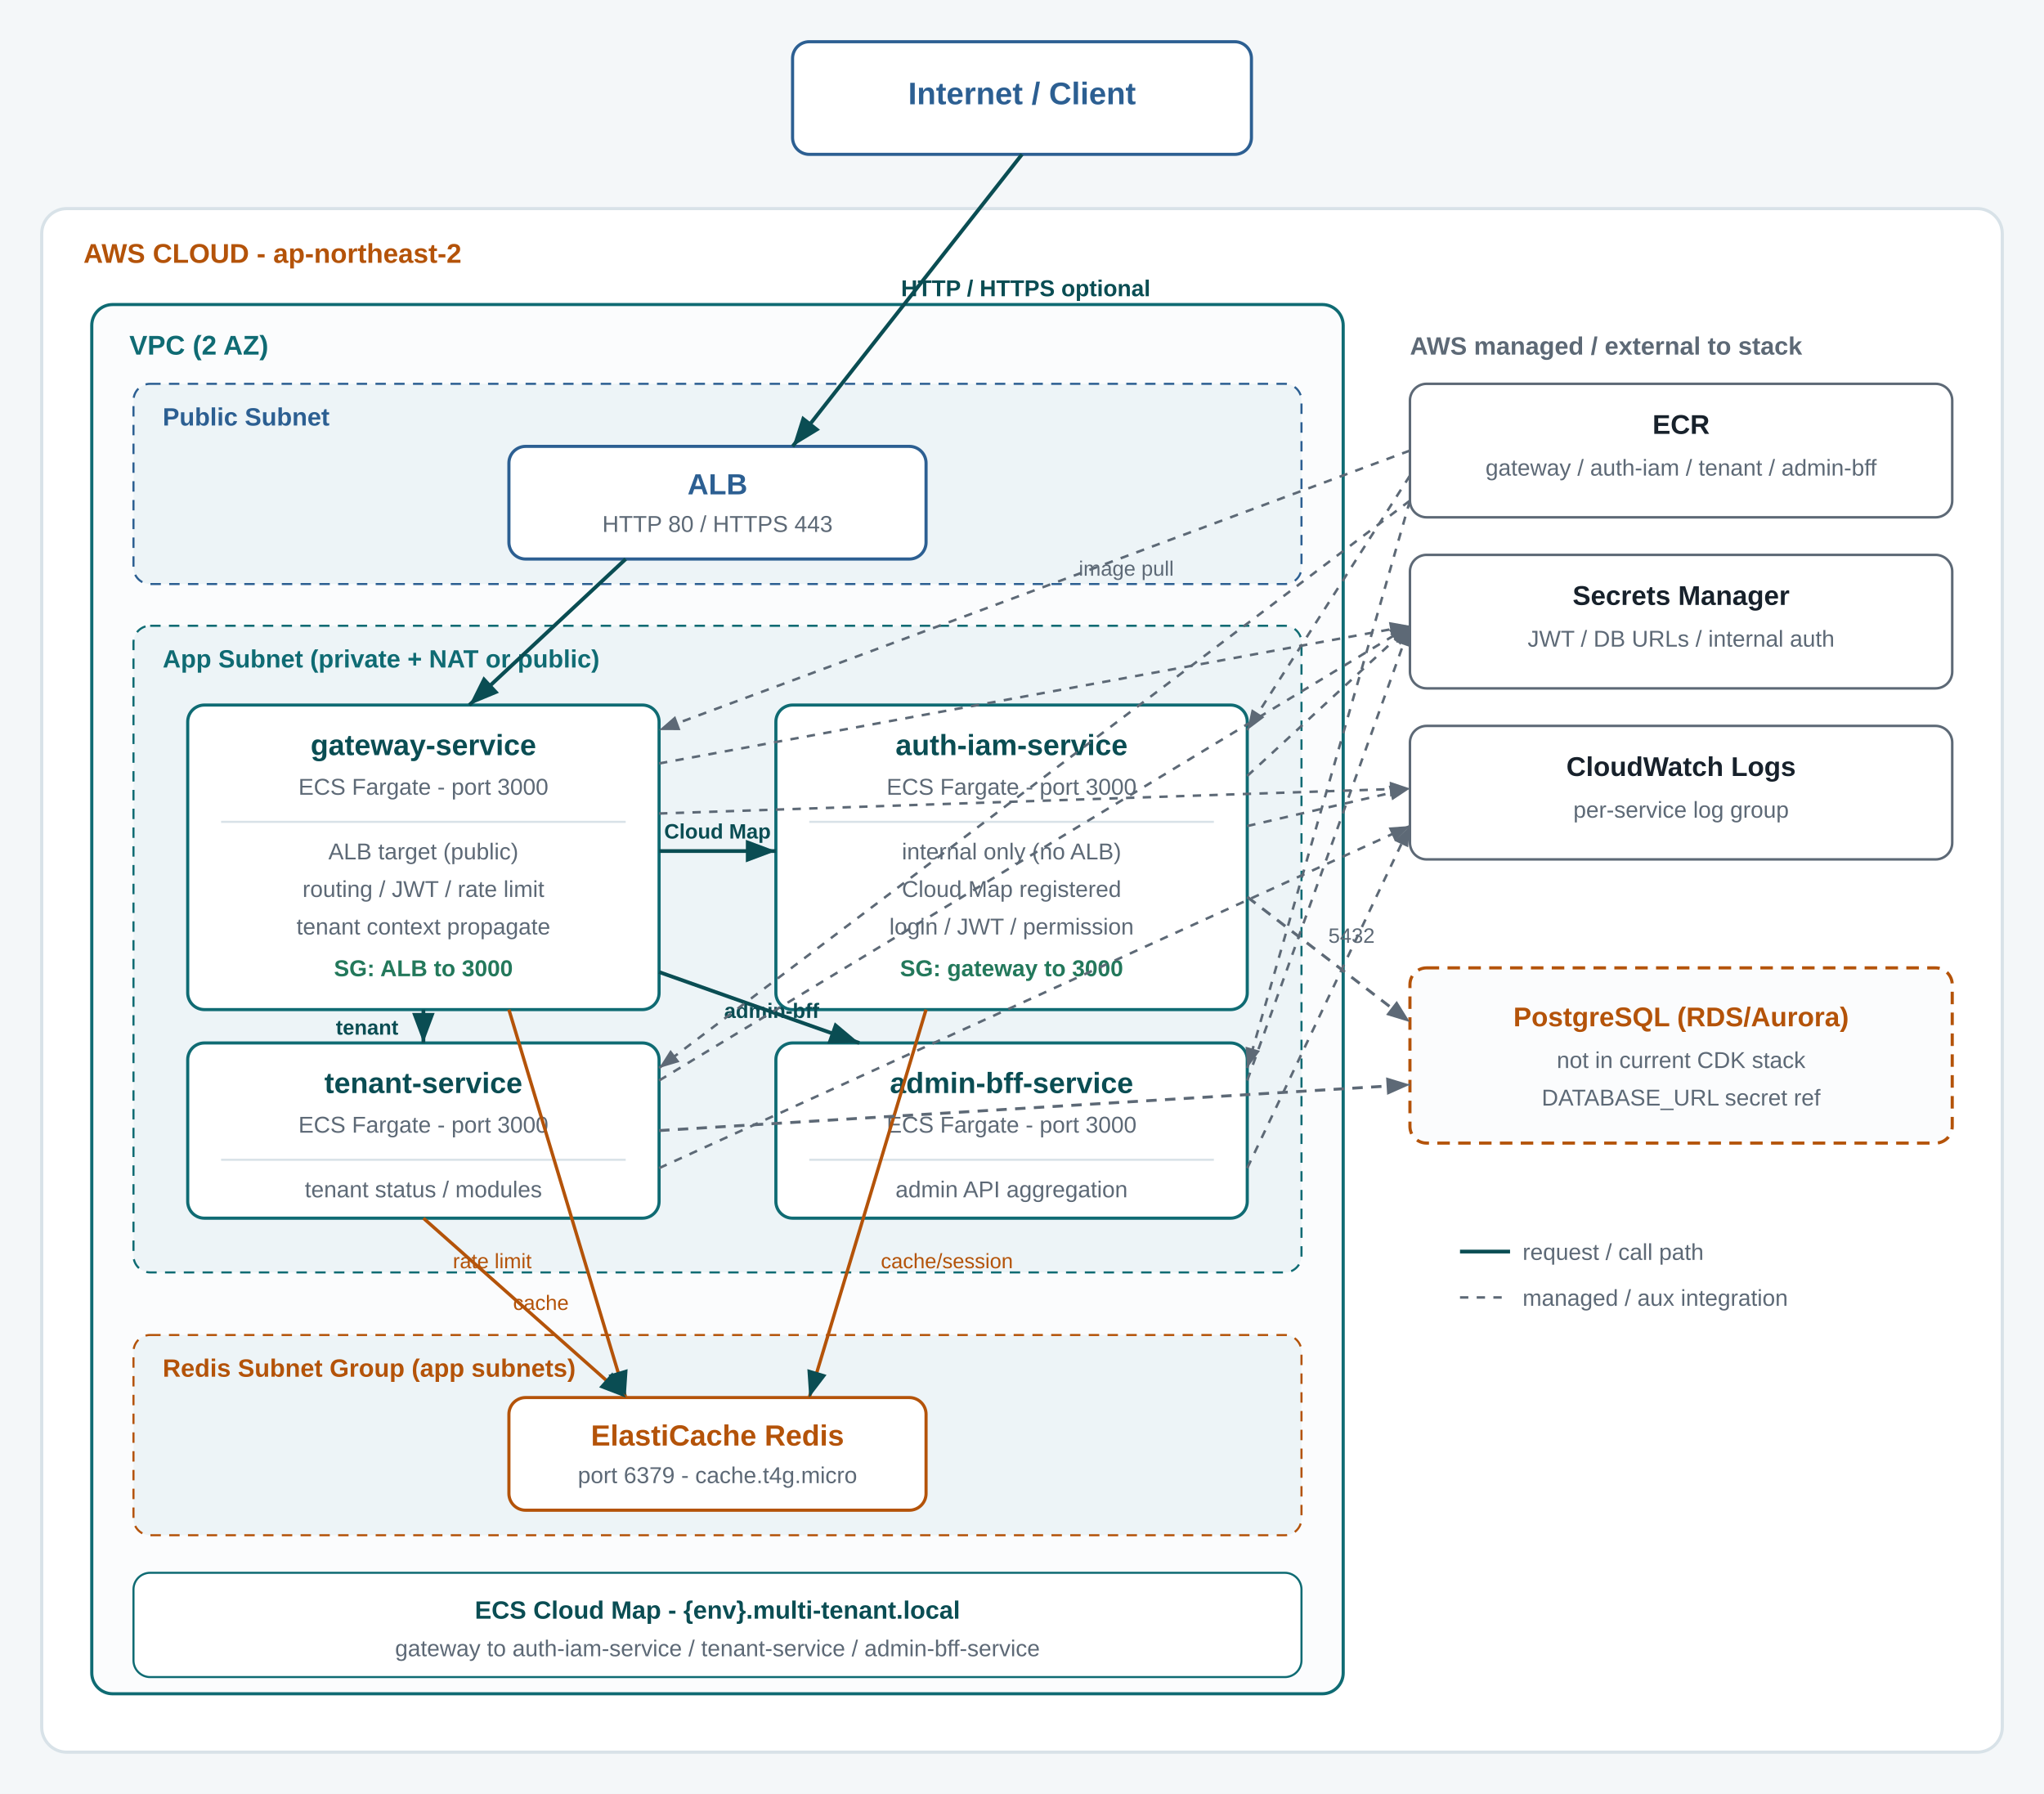
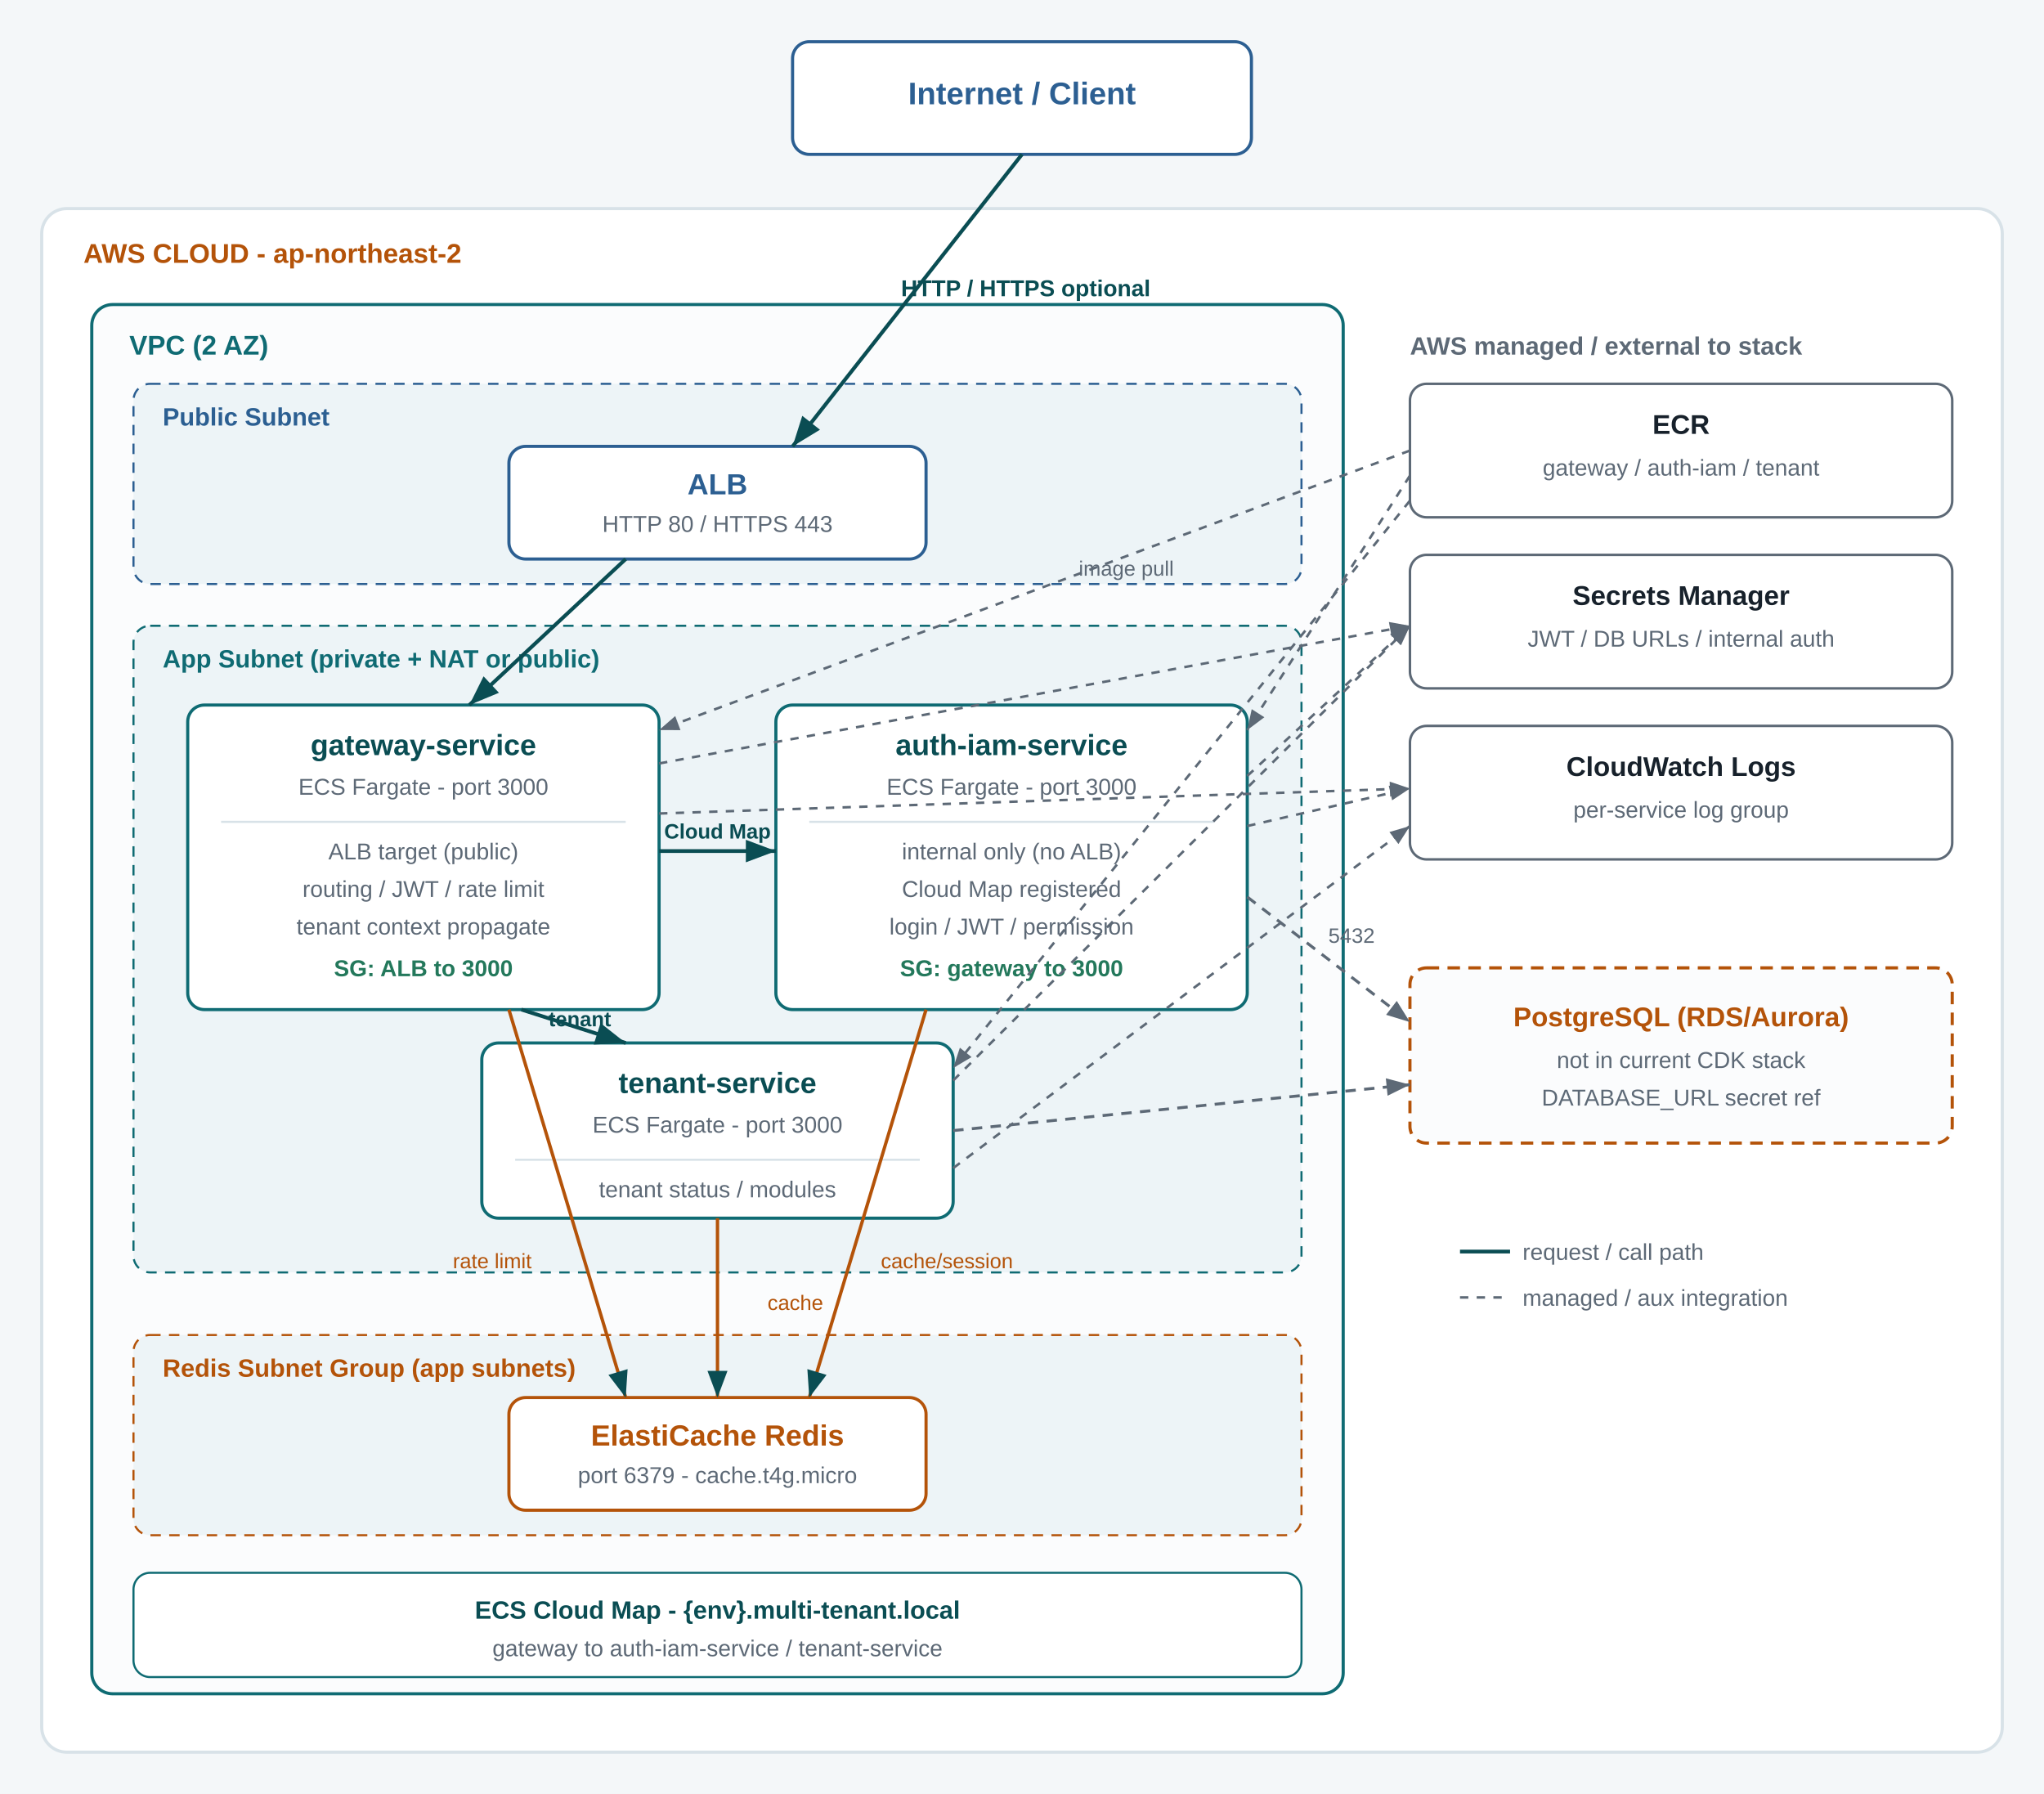
<svg xmlns="http://www.w3.org/2000/svg" viewBox="0 0 980 860" font-family="-apple-system, BlinkMacSystemFont, Segoe UI, Arial, sans-serif" role="img" aria-label="CDK functional architecture diagram">
  <defs>
    <marker id="arrow" markerWidth="10" markerHeight="10" refX="8" refY="3" orient="auto" markerUnits="strokeWidth">
      <path d="M0,0 L8,3 L0,6 Z" fill="#0a4d53" />
    </marker>
    <marker id="arrowMuted" markerWidth="10" markerHeight="10" refX="8" refY="3" orient="auto" markerUnits="strokeWidth">
      <path d="M0,0 L8,3 L0,6 Z" fill="#5d6976" />
    </marker>
  </defs>
  <rect x="0" y="0" width="980" height="860" fill="#f4f7f9" />
  <rect x="380" y="20" width="220" height="54" rx="8" fill="#ffffff" stroke="#2c5f92" stroke-width="1.5" />
  <text x="490" y="50" text-anchor="middle" font-size="15" font-weight="700" fill="#2c5f92">Internet / Client</text>
  <rect x="20" y="100" width="940" height="740" rx="12" fill="#ffffff" stroke="#d8e2e8" stroke-width="1.5" />
  <text x="40" y="126" font-size="13" font-weight="800" fill="#b45309">AWS CLOUD - ap-northeast-2</text>
  <rect x="44" y="146" width="600" height="666" rx="10" fill="#fbfcfd" stroke="#0f6b73" stroke-width="1.5" />
  <text x="62" y="170" font-size="13" font-weight="800" fill="#0f6b73">VPC (2 AZ)</text>
  <rect x="64" y="184" width="560" height="96" rx="8" fill="#edf4f7" stroke="#2c5f92" stroke-width="1" stroke-dasharray="5 4" />
  <text x="78" y="204" font-size="12" font-weight="700" fill="#2c5f92">Public Subnet</text>
  <rect x="244" y="214" width="200" height="54" rx="8" fill="#ffffff" stroke="#2c5f92" stroke-width="1.5" />
  <text x="344" y="237" text-anchor="middle" font-size="14" font-weight="700" fill="#2c5f92">ALB</text>
  <text x="344" y="255" text-anchor="middle" font-size="11" fill="#5d6976">HTTP 80 / HTTPS 443</text>
  <rect x="64" y="300" width="560" height="310" rx="8" fill="#edf4f7" stroke="#0f6b73" stroke-width="1" stroke-dasharray="5 4" />
  <text x="78" y="320" font-size="12" font-weight="700" fill="#0f6b73">App Subnet (private + NAT or public)</text>
  <rect x="90" y="338" width="226" height="146" rx="8" fill="#ffffff" stroke="#0f6b73" stroke-width="1.5" />
  <text x="203" y="362" text-anchor="middle" font-size="14" font-weight="700" fill="#0a4d53">gateway-service</text>
  <text x="203" y="381" text-anchor="middle" font-size="11" fill="#5d6976">ECS Fargate - port 3000</text>
  <line x1="106" y1="394" x2="300" y2="394" stroke="#d8e2e8" stroke-width="1" />
  <text x="203" y="412" text-anchor="middle" font-size="11" fill="#5d6976">ALB target (public)</text>
  <text x="203" y="430" text-anchor="middle" font-size="11" fill="#5d6976">routing / JWT / rate limit</text>
  <text x="203" y="448" text-anchor="middle" font-size="11" fill="#5d6976">tenant context propagate</text>
  <text x="203" y="468" text-anchor="middle" font-size="11" font-weight="600" fill="#23785b">SG: ALB to 3000</text>
  <rect x="372" y="338" width="226" height="146" rx="8" fill="#ffffff" stroke="#0f6b73" stroke-width="1.5" />
  <text x="485" y="362" text-anchor="middle" font-size="14" font-weight="700" fill="#0a4d53">auth-iam-service</text>
  <text x="485" y="381" text-anchor="middle" font-size="11" fill="#5d6976">ECS Fargate - port 3000</text>
  <line x1="388" y1="394" x2="582" y2="394" stroke="#d8e2e8" stroke-width="1" />
  <text x="485" y="412" text-anchor="middle" font-size="11" fill="#5d6976">internal only (no ALB)</text>
  <text x="485" y="430" text-anchor="middle" font-size="11" fill="#5d6976">Cloud Map registered</text>
  <text x="485" y="448" text-anchor="middle" font-size="11" fill="#5d6976">login / JWT / permission</text>
  <text x="485" y="468" text-anchor="middle" font-size="11" font-weight="600" fill="#23785b">SG: gateway to 3000</text>
-   <rect x="90" y="500" width="226" height="84" rx="8" fill="#ffffff" stroke="#0f6b73" stroke-width="1.5" />
-   <text x="203" y="524" text-anchor="middle" font-size="14" font-weight="700" fill="#0a4d53">tenant-service</text>
-   <text x="203" y="543" text-anchor="middle" font-size="11" fill="#5d6976">ECS Fargate - port 3000</text>
-   <line x1="106" y1="556" x2="300" y2="556" stroke="#d8e2e8" stroke-width="1" />
-   <text x="203" y="574" text-anchor="middle" font-size="11" fill="#5d6976">tenant status / modules</text>
-   <rect x="372" y="500" width="226" height="84" rx="8" fill="#ffffff" stroke="#0f6b73" stroke-width="1.5" />
-   <text x="485" y="524" text-anchor="middle" font-size="14" font-weight="700" fill="#0a4d53">admin-bff-service</text>
-   <text x="485" y="543" text-anchor="middle" font-size="11" fill="#5d6976">ECS Fargate - port 3000</text>
-   <line x1="388" y1="556" x2="582" y2="556" stroke="#d8e2e8" stroke-width="1" />
-   <text x="485" y="574" text-anchor="middle" font-size="11" fill="#5d6976">admin API aggregation</text>
+   <rect x="231" y="500" width="226" height="84" rx="8" fill="#ffffff" stroke="#0f6b73" stroke-width="1.5" />
+   <text x="344" y="524" text-anchor="middle" font-size="14" font-weight="700" fill="#0a4d53">tenant-service</text>
+   <text x="344" y="543" text-anchor="middle" font-size="11" fill="#5d6976">ECS Fargate - port 3000</text>
+   <line x1="247" y1="556" x2="441" y2="556" stroke="#d8e2e8" stroke-width="1" />
+   <text x="344" y="574" text-anchor="middle" font-size="11" fill="#5d6976">tenant status / modules</text>
  <rect x="64" y="640" width="560" height="96" rx="8" fill="#edf4f7" stroke="#b45309" stroke-width="1" stroke-dasharray="5 4" />
  <text x="78" y="660" font-size="12" font-weight="700" fill="#b45309">Redis Subnet Group (app subnets)</text>
  <rect x="244" y="670" width="200" height="54" rx="8" fill="#ffffff" stroke="#b45309" stroke-width="1.5" />
  <text x="344" y="693" text-anchor="middle" font-size="14" font-weight="700" fill="#b45309">ElastiCache Redis</text>
  <text x="344" y="711" text-anchor="middle" font-size="11" fill="#5d6976">port 6379 - cache.t4g.micro</text>
  <rect x="64" y="754" width="560" height="50" rx="8" fill="#ffffff" stroke="#0f6b73" stroke-width="1" />
  <text x="344" y="776" text-anchor="middle" font-size="12" font-weight="700" fill="#0a4d53">ECS Cloud Map - {env}.multi-tenant.local</text>
-   <text x="344" y="794" text-anchor="middle" font-size="11" fill="#5d6976">gateway to auth-iam-service / tenant-service / admin-bff-service</text>
+   <text x="344" y="794" text-anchor="middle" font-size="11" fill="#5d6976">gateway to auth-iam-service / tenant-service</text>
  <text x="676" y="170" font-size="12" font-weight="700" fill="#5d6976">AWS managed / external to stack</text>
  <rect x="676" y="184" width="260" height="64" rx="8" fill="#ffffff" stroke="#5d6976" stroke-width="1.2" />
  <text x="806" y="208" text-anchor="middle" font-size="13" font-weight="700" fill="#17212b">ECR</text>
-   <text x="806" y="228" text-anchor="middle" font-size="11" fill="#5d6976">gateway / auth-iam / tenant / admin-bff</text>
+   <text x="806" y="228" text-anchor="middle" font-size="11" fill="#5d6976">gateway / auth-iam / tenant</text>
  <rect x="676" y="266" width="260" height="64" rx="8" fill="#ffffff" stroke="#5d6976" stroke-width="1.2" />
  <text x="806" y="290" text-anchor="middle" font-size="13" font-weight="700" fill="#17212b">Secrets Manager</text>
  <text x="806" y="310" text-anchor="middle" font-size="11" fill="#5d6976">JWT / DB URLs / internal auth</text>
  <rect x="676" y="348" width="260" height="64" rx="8" fill="#ffffff" stroke="#5d6976" stroke-width="1.2" />
  <text x="806" y="372" text-anchor="middle" font-size="13" font-weight="700" fill="#17212b">CloudWatch Logs</text>
  <text x="806" y="392" text-anchor="middle" font-size="11" fill="#5d6976">per-service log group</text>
  <rect x="676" y="464" width="260" height="84" rx="8" fill="#fbfcfd" stroke="#b45309" stroke-width="1.5" stroke-dasharray="6 4" />
  <text x="806" y="492" text-anchor="middle" font-size="13" font-weight="700" fill="#b45309">PostgreSQL (RDS/Aurora)</text>
  <text x="806" y="512" text-anchor="middle" font-size="11" fill="#5d6976">not in current CDK stack</text>
  <text x="806" y="530" text-anchor="middle" font-size="11" fill="#5d6976">DATABASE_URL secret ref</text>
  <line x1="490" y1="74" x2="380" y2="214" stroke="#0a4d53" stroke-width="1.8" marker-end="url(#arrow)" />
  <text x="432" y="142" font-size="11" font-weight="600" fill="#0a4d53">HTTP / HTTPS optional</text>
  <line x1="300" y1="268" x2="225" y2="338" stroke="#0a4d53" stroke-width="1.8" marker-end="url(#arrow)" />
  <line x1="316" y1="408" x2="372" y2="408" stroke="#0a4d53" stroke-width="1.8" marker-end="url(#arrow)" />
  <text x="344" y="402" text-anchor="middle" font-size="10" font-weight="600" fill="#0a4d53">Cloud Map</text>
-   <line x1="203" y1="484" x2="203" y2="500" stroke="#0a4d53" stroke-width="1.8" marker-end="url(#arrow)" />
-   <text x="176" y="496" text-anchor="middle" font-size="10" font-weight="600" fill="#0a4d53">tenant</text>
-   <line x1="316" y1="466" x2="412" y2="500" stroke="#0a4d53" stroke-width="1.8" marker-end="url(#arrow)" />
-   <text x="370" y="488" text-anchor="middle" font-size="10" font-weight="600" fill="#0a4d53">admin-bff</text>
+   <line x1="250" y1="484" x2="300" y2="500" stroke="#0a4d53" stroke-width="1.8" marker-end="url(#arrow)" />
+   <text x="278" y="492" text-anchor="middle" font-size="10" font-weight="600" fill="#0a4d53">tenant</text>
  <line x1="244" y1="484" x2="300" y2="670" stroke="#b45309" stroke-width="1.6" marker-end="url(#arrow)" />
  <text x="236" y="608" text-anchor="middle" font-size="10" fill="#b45309">rate limit</text>
  <line x1="444" y1="484" x2="388" y2="670" stroke="#b45309" stroke-width="1.6" marker-end="url(#arrow)" />
  <text x="454" y="608" text-anchor="middle" font-size="10" fill="#b45309">cache/session</text>
-   <line x1="203" y1="584" x2="300" y2="670" stroke="#b45309" stroke-width="1.6" marker-end="url(#arrow)" />
-   <text x="246" y="628" font-size="10" fill="#b45309">cache</text>
+   <line x1="344" y1="584" x2="344" y2="670" stroke="#b45309" stroke-width="1.6" marker-end="url(#arrow)" />
+   <text x="368" y="628" font-size="10" fill="#b45309">cache</text>
  <line x1="598" y1="430" x2="676" y2="490" stroke="#5d6976" stroke-width="1.4" stroke-dasharray="5 4" marker-end="url(#arrowMuted)" />
  <text x="648" y="452" text-anchor="middle" font-size="10" fill="#5d6976">5432</text>
-   <line x1="316" y1="542" x2="676" y2="520" stroke="#5d6976" stroke-width="1.4" stroke-dasharray="5 4" marker-end="url(#arrowMuted)" />
+   <line x1="457" y1="542" x2="676" y2="520" stroke="#5d6976" stroke-width="1.4" stroke-dasharray="5 4" marker-end="url(#arrowMuted)" />
  <line x1="316" y1="366" x2="676" y2="300" stroke="#5d6976" stroke-width="1.2" stroke-dasharray="4 4" marker-end="url(#arrowMuted)" />
  <line x1="316" y1="390" x2="676" y2="378" stroke="#5d6976" stroke-width="1.2" stroke-dasharray="4 4" marker-end="url(#arrowMuted)" />
  <line x1="598" y1="372" x2="676" y2="300" stroke="#5d6976" stroke-width="1.2" stroke-dasharray="4 4" marker-end="url(#arrowMuted)" />
  <line x1="598" y1="396" x2="676" y2="378" stroke="#5d6976" stroke-width="1.2" stroke-dasharray="4 4" marker-end="url(#arrowMuted)" />
-   <line x1="316" y1="518" x2="676" y2="300" stroke="#5d6976" stroke-width="1.2" stroke-dasharray="4 4" marker-end="url(#arrowMuted)" />
-   <line x1="316" y1="560" x2="676" y2="396" stroke="#5d6976" stroke-width="1.2" stroke-dasharray="4 4" marker-end="url(#arrowMuted)" />
-   <line x1="598" y1="518" x2="676" y2="300" stroke="#5d6976" stroke-width="1.2" stroke-dasharray="4 4" marker-end="url(#arrowMuted)" />
-   <line x1="598" y1="560" x2="676" y2="396" stroke="#5d6976" stroke-width="1.2" stroke-dasharray="4 4" marker-end="url(#arrowMuted)" />
+   <line x1="457" y1="518" x2="676" y2="300" stroke="#5d6976" stroke-width="1.2" stroke-dasharray="4 4" marker-end="url(#arrowMuted)" />
+   <line x1="457" y1="560" x2="676" y2="396" stroke="#5d6976" stroke-width="1.2" stroke-dasharray="4 4" marker-end="url(#arrowMuted)" />
  <line x1="676" y1="216" x2="316" y2="350" stroke="#5d6976" stroke-width="1.2" stroke-dasharray="4 4" marker-end="url(#arrowMuted)" />
  <line x1="676" y1="228" x2="598" y2="350" stroke="#5d6976" stroke-width="1.2" stroke-dasharray="4 4" marker-end="url(#arrowMuted)" />
-   <line x1="676" y1="240" x2="316" y2="512" stroke="#5d6976" stroke-width="1.2" stroke-dasharray="4 4" marker-end="url(#arrowMuted)" />
-   <line x1="676" y1="240" x2="598" y2="512" stroke="#5d6976" stroke-width="1.2" stroke-dasharray="4 4" marker-end="url(#arrowMuted)" />
+   <line x1="676" y1="240" x2="457" y2="512" stroke="#5d6976" stroke-width="1.2" stroke-dasharray="4 4" marker-end="url(#arrowMuted)" />
  <text x="540" y="276" text-anchor="middle" font-size="10" fill="#5d6976">image pull</text>
  <line x1="700" y1="600" x2="724" y2="600" stroke="#0a4d53" stroke-width="1.8" />
  <text x="730" y="604" font-size="11" fill="#5d6976">request / call path</text>
  <line x1="700" y1="622" x2="724" y2="622" stroke="#5d6976" stroke-width="1.2" stroke-dasharray="4 4" />
  <text x="730" y="626" font-size="11" fill="#5d6976">managed / aux integration</text>
</svg>
